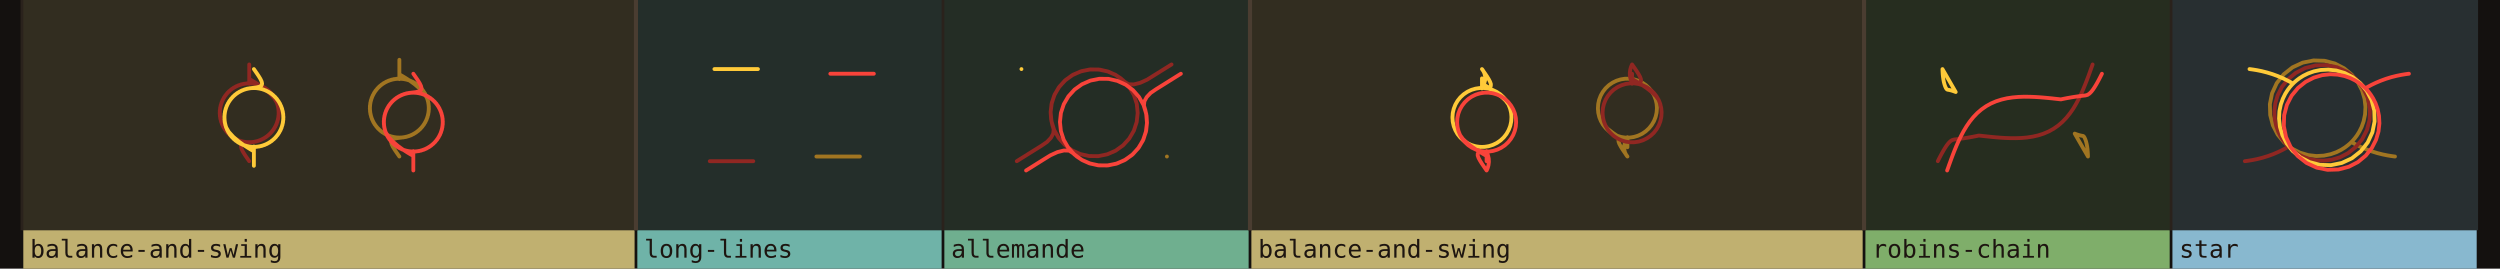
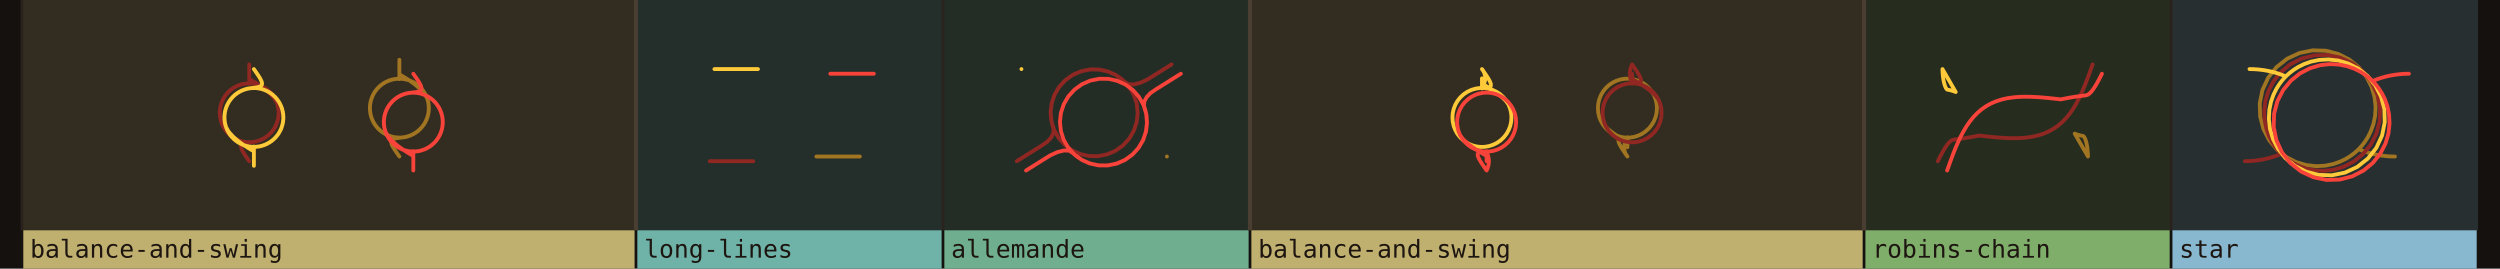
<svg xmlns="http://www.w3.org/2000/svg" viewBox="0 0 912 98" width="912" height="98" role="img">
  <rect width="912" height="98" fill="#14110f" />
  <svg x="8" y="0" width="224" height="84" viewBox="0 0 224 84">
    <rect width="224" height="84" fill="#c0b070" fill-opacity="0.18" />
    <path d="M137.69 21.81L137.69 22.12L137.69 22.92L137.69 24.01L137.69 25.22L137.69 26.33L137.69 27.19L137.69 27.91L137.69 28.48L137.69 28.81L137.69 28.87L137.69 28.87L137.69 28.87L137.69 28.87L137.69 28.84L137.69 28.52L137.69 27.95L137.69 27.25L137.69 26.48L137.69 25.8L137.69 25.33L137.69 25.2L137.69 25.2L137.69 25.2L137.69 25.2L137.69 25.2L137.69 25.2L137.69 25.2L137.69 25.2L137.69 25.5L137.69 26.15L137.69 26.81L137.69 27.1L137.95 27.26L138.7 27.69L139.88 28.4L141.42 29.4L143.24 30.72L145.14 32.34L146.82 34.16L147.86 35.93L148.3 37.66L148.45 39.64L148.23 41.65L147.63 43.58L146.69 45.36L145.43 46.94L143.89 48.25L142.14 49.26L140.23 49.92L138.23 50.21L136.21 50.12L134.25 49.66L132.4 48.84L130.74 47.68L129.33 46.24L128.2 44.56L127.42 42.7L126.99 40.73L126.94 38.71L127.27 36.71L127.97 34.82L129 33.08L130.35 31.57L131.95 30.34L133.75 29.43L135.69 28.87L137.71 28.69L139.72 28.88L141.66 29.44L143.46 30.36L145.05 31.6L146.39 33.12L147.42 34.85L148.11 36.75L148.43 38.75L148.37 40.77L147.94 42.74L147.15 44.6L146.02 46.27L144.6 47.71L142.93 48.86L141.09 49.67L139.12 50.13L137.1 50.21L135.1 49.91L133.19 49.24L131.44 48.23L129.91 46.91L128.66 45.33L127.72 43.54L127.13 41.6L126.92 39.6L127.08 37.58L127.62 35.63L128.51 33.82L129.72 32.21L131.22 30.85L132.94 29.79L134.83 29.07L136.82 28.72L138.84 28.75L140.82 29.15L142.69 29.92L144.38 31.02L145.84 32.42L147.01 34.06L147.85 35.9L148.34 37.86L148.45 39.88L148.18 41.88L147.54 43.8L146.55 45.56L145.26 47.11L143.69 48.39L141.92 49.36L140.05 49.96L138.3 50.21L136.76 50.4L135.6 50.69L134.91 51.13L134.69 51.76L134.86 52.58L135.32 53.55L135.95 54.57L136.6 55.54L137.17 56.36L137.55 56.9L137.69 57.1" fill="none" stroke="#a17521" stroke-width="1.4" stroke-linecap="round" stroke-linejoin="round" />
    <path d="M82.92 23.51L82.92 23.82L82.92 24.61L82.92 25.71L82.92 26.91L82.92 28.03L82.92 28.89L82.92 29.61L82.92 30.17L82.92 30.51L82.92 30.56L82.92 30.56L82.92 30.56L82.92 30.56L82.92 30.53L82.92 30.22L82.92 29.65L82.92 28.95L82.92 28.18L82.92 27.49L82.92 27.03L82.92 26.9L82.92 26.9L82.92 26.9L82.92 26.9L82.92 26.9L82.92 26.9L82.92 26.9L82.92 26.9L82.92 27.2L82.92 27.85L82.92 28.5L82.92 28.8L83.19 28.95L83.94 29.39L85.11 30.1L86.66 31.1L88.48 32.41L90.38 34.03L92.06 35.86L93.1 37.62L93.54 39.36L93.69 41.33L93.46 43.34L92.87 45.27L91.92 47.06L90.66 48.64L89.13 49.95L87.37 50.96L85.47 51.62L83.47 51.91L81.45 51.82L79.48 51.36L77.63 50.53L75.98 49.38L74.56 47.94L73.44 46.26L72.65 44.4L72.23 42.42L72.18 40.4L72.51 38.41L73.2 36.51L74.24 34.78L75.58 33.27L77.18 32.04L78.99 31.13L80.93 30.57L82.94 30.38L84.95 30.58L86.89 31.14L88.69 32.06L90.29 33.3L91.63 34.81L92.66 36.55L93.34 38.45L93.67 40.44L93.61 42.46L93.18 44.44L92.38 46.3L91.25 47.97L89.83 49.41L88.17 50.55L86.32 51.37L84.35 51.82L82.33 51.9L80.33 51.61L78.43 50.94L76.68 49.93L75.15 48.61L73.89 47.02L72.96 45.23L72.37 43.3L72.15 41.29L72.32 39.28L72.85 37.33L73.74 35.52L74.96 33.9L76.45 32.54L78.17 31.49L80.06 30.77L82.05 30.42L84.07 30.44L86.05 30.85L87.92 31.61L89.61 32.72L91.07 34.12L92.24 35.76L93.09 37.6L93.57 39.56L93.68 41.58L93.41 43.58L92.77 45.5L91.79 47.26L90.49 48.81L88.93 50.09L87.15 51.05L85.29 51.66L83.54 51.91L81.99 52.1L80.83 52.38L80.14 52.82L79.92 53.46L80.1 54.28L80.56 55.24L81.18 56.26L81.83 57.24L82.4 58.05L82.78 58.6L82.92 58.8" fill="none" stroke="#902722" stroke-width="1.4" stroke-linecap="round" stroke-linejoin="round" />
    <path d="M84.62 60.49L84.62 60.18L84.62 59.39L84.62 58.29L84.62 57.09L84.62 55.97L84.62 55.11L84.62 54.39L84.62 53.83L84.62 53.49L84.62 53.44L84.62 53.44L84.62 53.44L84.62 53.44L84.62 53.47L84.62 53.78L84.62 54.35L84.62 55.05L84.62 55.82L84.62 56.51L84.62 56.97L84.62 57.1L84.62 57.1L84.62 57.1L84.62 57.1L84.62 57.1L84.62 57.1L84.62 57.1L84.62 57.1L84.62 56.8L84.62 56.15L84.62 55.5L84.62 55.2L84.35 55.05L83.6 54.61L82.43 53.9L80.88 52.9L79.06 51.59L77.16 49.97L75.48 48.14L74.44 46.38L74 44.64L73.85 42.67L74.07 40.66L74.67 38.73L75.61 36.94L76.88 35.36L78.41 34.05L80.16 33.04L82.07 32.38L84.07 32.09L86.09 32.18L88.06 32.64L89.9 33.47L91.56 34.62L92.98 36.06L94.1 37.74L94.89 39.6L95.31 41.58L95.36 43.6L95.03 45.59L94.34 47.49L93.3 49.22L91.95 50.73L90.35 51.96L88.55 52.87L86.61 53.43L84.6 53.62L82.59 53.42L80.65 52.86L78.85 51.94L77.25 50.7L75.91 49.19L74.88 47.45L74.19 45.55L73.87 43.56L73.93 41.54L74.36 39.56L75.16 37.7L76.28 36.03L77.7 34.59L79.37 33.45L81.22 32.63L83.19 32.18L85.2 32.1L87.2 32.39L89.11 33.06L90.86 34.07L92.39 35.39L93.64 36.98L94.58 38.77L95.17 40.7L95.39 42.71L95.22 44.72L94.69 46.67L93.79 48.48L92.58 50.1L91.09 51.46L89.36 52.51L87.48 53.23L85.49 53.58L83.47 53.56L81.49 53.15L79.62 52.39L77.92 51.28L76.47 49.88L75.29 48.24L74.45 46.4L73.97 44.44L73.86 42.42L74.13 40.42L74.76 38.5L75.75 36.74L77.05 35.19L78.61 33.91L80.39 32.95L82.25 32.34L84 32.09L85.54 31.9L86.7 31.62L87.39 31.18L87.62 30.54L87.44 29.72L86.98 28.76L86.36 27.74L85.7 26.76L85.14 25.95L84.76 25.4L84.62 25.2" fill="none" stroke="#ffca39" stroke-width="1.4" stroke-linecap="round" stroke-linejoin="round" />
    <path d="M142.78 62.19L142.78 61.88L142.78 61.08L142.78 59.99L142.78 58.78L142.78 57.67L142.78 56.81L142.78 56.09L142.78 55.52L142.78 55.19L142.78 55.13L142.78 55.13L142.78 55.13L142.78 55.13L142.78 55.16L142.78 55.48L142.78 56.05L142.78 56.75L142.78 57.52L142.78 58.2L142.78 58.67L142.78 58.8L142.78 58.8L142.78 58.8L142.78 58.8L142.78 58.8L142.78 58.8L142.78 58.8L142.78 58.8L142.78 58.5L142.78 57.85L142.78 57.19L142.78 56.9L142.51 56.74L141.76 56.31L140.58 55.6L139.04 54.6L137.22 53.28L135.32 51.66L133.64 49.84L132.6 48.07L132.16 46.34L132.01 44.36L132.23 42.35L132.83 40.42L133.77 38.64L135.03 37.06L136.57 35.75L138.32 34.74L140.23 34.08L142.23 33.79L144.25 33.88L146.22 34.34L148.06 35.16L149.72 36.32L151.14 37.76L152.26 39.44L153.04 41.3L153.47 43.27L153.52 45.29L153.19 47.29L152.5 49.18L151.46 50.92L150.11 52.43L148.51 53.66L146.71 54.57L144.77 55.13L142.76 55.31L140.74 55.12L138.8 54.56L137.01 53.64L135.41 52.4L134.07 50.88L133.04 49.15L132.35 47.25L132.03 45.25L132.09 43.23L132.52 41.26L133.32 39.4L134.44 37.73L135.86 36.29L137.53 35.14L139.38 34.33L141.35 33.87L143.36 33.79L145.36 34.09L147.27 34.76L149.02 35.77L150.55 37.09L151.8 38.67L152.74 40.46L153.33 42.4L153.54 44.4L153.38 46.42L152.84 48.37L151.95 50.18L150.74 51.79L149.25 53.15L147.52 54.21L145.63 54.93L143.65 55.28L141.62 55.25L139.65 54.85L137.78 54.08L136.08 52.98L134.62 51.58L133.45 49.94L132.61 48.1L132.13 46.14L132.02 44.12L132.29 42.12L132.92 40.2L133.91 38.44L135.21 36.89L136.77 35.61L138.54 34.64L140.41 34.04L142.16 33.79L143.7 33.6L144.86 33.31L145.55 32.87L145.78 32.24L145.6 31.42L145.14 30.45L144.52 29.43L143.86 28.46L143.3 27.64L142.92 27.1L142.78 26.9" fill="none" stroke="#f8433a" stroke-width="1.4" stroke-linecap="round" stroke-linejoin="round" />
  </svg>
  <path d="M8 0L8 84" stroke="#2a221c" stroke-width="1" fill="none" />
  <svg x="8" y="84" width="224" height="14" viewBox="0 0 224 14">
    <rect x="0.5" width="223" height="14" fill="#c0b070" />
    <text x="3" y="10" fill="#1d1510" font-size="9" font-family="ui-monospace, Menlo, monospace">balance-and-swing</text>
  </svg>
  <svg x="232" y="0" width="112" height="84" viewBox="0 0 112 84">
    <rect width="112" height="84" fill="#6fb3a8" fill-opacity="0.18" />
    <path d="M81.69 57.1L81.65 57.1L81.53 57.1L81.34 57.1L81.08 57.1L80.75 57.1L80.35 57.1L79.88 57.1L79.36 57.1L78.78 57.1L78.16 57.1L77.49 57.1L76.78 57.1L76.05 57.1L75.29 57.1L74.52 57.1L73.75 57.1L72.97 57.1L72.2 57.1L71.44 57.1L70.71 57.1L70 57.1L69.33 57.1L68.71 57.1L68.13 57.1L67.61 57.1L67.14 57.1L66.74 57.1L66.41 57.1L66.15 57.1L65.96 57.1L65.84 57.1L65.81 57.1L65.84 57.1L65.96 57.1L66.15 57.1L66.41 57.1L66.74 57.1L67.14 57.1L67.61 57.1L68.13 57.1L68.71 57.1L69.33 57.1L70 57.1L70.71 57.1L71.44 57.1L72.2 57.1L72.97 57.1L73.75 57.1L74.52 57.1L75.29 57.1L76.05 57.1L76.78 57.1L77.49 57.1L78.16 57.1L78.78 57.1L79.36 57.1L79.88 57.1L80.35 57.1L80.75 57.1L81.08 57.1L81.34 57.1L81.53 57.1L81.65 57.1L81.69 57.1" fill="none" stroke="#a17521" stroke-width="1.4" stroke-linecap="round" stroke-linejoin="round" />
    <path d="M26.92 58.8L26.96 58.8L27.07 58.8L27.26 58.8L27.52 58.8L27.86 58.8L28.26 58.8L28.72 58.8L29.25 58.8L29.82 58.8L30.45 58.8L31.12 58.8L31.82 58.8L32.56 58.8L33.31 58.8L34.08 58.8L34.86 58.8L35.64 58.8L36.41 58.8L37.17 58.8L37.9 58.8L38.6 58.8L39.27 58.8L39.9 58.8L40.47 58.8L41 58.8L41.46 58.8L41.86 58.8L42.2 58.8L42.46 58.8L42.65 58.8L42.76 58.8L42.8 58.8L42.76 58.8L42.65 58.8L42.46 58.8L42.2 58.8L41.86 58.8L41.46 58.8L41 58.8L40.47 58.8L39.9 58.8L39.27 58.8L38.6 58.8L37.9 58.8L37.17 58.8L36.41 58.8L35.64 58.8L34.86 58.8L34.08 58.8L33.31 58.8L32.56 58.8L31.82 58.8L31.12 58.8L30.45 58.8L29.82 58.8L29.25 58.8L28.72 58.8L28.26 58.8L27.86 58.8L27.52 58.8L27.26 58.8L27.07 58.8L26.96 58.8L26.92 58.8" fill="none" stroke="#902722" stroke-width="1.4" stroke-linecap="round" stroke-linejoin="round" />
    <path d="M28.62 25.2L28.66 25.2L28.77 25.2L28.96 25.2L29.22 25.2L29.55 25.2L29.96 25.2L30.42 25.2L30.94 25.2L31.52 25.2L32.15 25.2L32.81 25.2L33.52 25.2L34.25 25.2L35.01 25.2L35.78 25.2L36.56 25.2L37.34 25.2L38.11 25.2L38.86 25.2L39.6 25.2L40.3 25.2L40.97 25.2L41.59 25.2L42.17 25.2L42.7 25.2L43.16 25.2L43.56 25.2L43.89 25.2L44.16 25.2L44.34 25.2L44.46 25.2L44.5 25.2L44.46 25.2L44.34 25.2L44.16 25.2L43.89 25.2L43.56 25.2L43.16 25.2L42.7 25.2L42.17 25.2L41.59 25.2L40.97 25.2L40.3 25.2L39.6 25.2L38.86 25.2L38.11 25.2L37.34 25.2L36.56 25.2L35.78 25.2L35.01 25.2L34.25 25.2L33.52 25.2L32.81 25.2L32.15 25.2L31.52 25.2L30.94 25.2L30.42 25.2L29.96 25.2L29.55 25.2L29.22 25.2L28.96 25.2L28.77 25.2L28.66 25.2L28.62 25.2" fill="none" stroke="#ffca39" stroke-width="1.4" stroke-linecap="round" stroke-linejoin="round" />
    <path d="M86.78 26.9L86.74 26.9L86.62 26.9L86.43 26.9L86.17 26.9L85.84 26.9L85.44 26.9L84.97 26.9L84.45 26.9L83.87 26.9L83.25 26.9L82.58 26.9L81.88 26.9L81.14 26.9L80.39 26.9L79.61 26.9L78.84 26.9L78.06 26.9L77.29 26.9L76.53 26.9L75.8 26.9L75.09 26.9L74.43 26.9L73.8 26.9L73.22 26.9L72.7 26.9L72.23 26.9L71.83 26.9L71.5 26.9L71.24 26.9L71.05 26.9L70.93 26.9L70.9 26.9L70.93 26.9L71.05 26.9L71.24 26.9L71.5 26.9L71.83 26.9L72.23 26.9L72.7 26.9L73.22 26.9L73.8 26.9L74.43 26.9L75.09 26.9L75.8 26.9L76.53 26.9L77.29 26.9L78.06 26.9L78.84 26.9L79.61 26.9L80.39 26.9L81.14 26.9L81.88 26.9L82.58 26.9L83.25 26.9L83.87 26.9L84.45 26.9L84.97 26.9L85.44 26.9L85.84 26.9L86.17 26.9L86.43 26.9L86.62 26.9L86.74 26.9L86.78 26.9" fill="none" stroke="#f8433a" stroke-width="1.4" stroke-linecap="round" stroke-linejoin="round" />
  </svg>
  <path d="M232 0L232 84" stroke="#2a221c" stroke-width="1" fill="none" />
  <svg x="232" y="84" width="112" height="14" viewBox="0 0 112 14">
    <rect x="0.5" width="111" height="14" fill="#6fb3a8" />
    <text x="3" y="10" fill="#1d1510" font-size="9" font-family="ui-monospace, Menlo, monospace">long-lines</text>
  </svg>
  <svg x="344" y="0" width="112" height="84" viewBox="0 0 112 84">
    <rect width="112" height="84" fill="#6faf8f" fill-opacity="0.18" />
    <path d="M81.69 57.1L81.69 57.1L81.69 57.1L81.69 57.1L81.69 57.1L81.69 57.1L81.69 57.1L81.69 57.1L81.69 57.1L81.69 57.1L81.69 57.1L81.69 57.1L81.69 57.1L81.69 57.1L81.69 57.1L81.69 57.1L81.69 57.1L81.69 57.1L81.69 57.1L81.69 57.1L81.69 57.1L81.69 57.1L81.69 57.1L81.69 57.1L81.69 57.1L81.69 57.1L81.69 57.1L81.69 57.1L81.69 57.1L81.69 57.1L81.69 57.1L81.69 57.1L81.69 57.1L81.69 57.1L81.69 57.1L81.69 57.1L81.69 57.1L81.69 57.1L81.69 57.1L81.69 57.1L81.69 57.1L81.69 57.1L81.69 57.1L81.69 57.1L81.69 57.1L81.69 57.1L81.69 57.1L81.69 57.1L81.69 57.1L81.69 57.1L81.69 57.1L81.69 57.1L81.69 57.1L81.69 57.1L81.69 57.1L81.69 57.1L81.69 57.1L81.69 57.1L81.69 57.1L81.69 57.1L81.69 57.1L81.69 57.1L81.69 57.1L81.69 57.1L81.69 57.1" fill="none" stroke="#a17521" stroke-width="1.4" stroke-linecap="round" stroke-linejoin="round" />
    <path d="M26.92 58.8L27.3 58.56L28.35 57.9L29.9 56.94L31.79 55.75L33.88 54.45L35.99 53.13L37.93 51.8L39.37 50.29L40.22 48.73L40.38 47.19L39.89 45.55L39.44 43.47L39.27 40.93L39.59 37.98L40.58 34.83L42.22 31.93L44.43 29.43L47.12 27.45L50.15 26.08L53.41 25.37L56.75 25.35L60.01 26.03L63.06 27.38L65.76 29.34L67.99 31.81L69.66 34.7L70.69 37.87L71.03 41.19L70.67 44.5L69.63 47.67L67.95 50.55L65.7 53.02L62.99 54.96L59.94 56.29L56.67 56.96L53.34 56.93L50.08 56.2L47.05 54.81L44.38 52.82L42.18 50.31L40.55 47.4L39.57 44.21L39.27 40.89L39.68 37.58L40.76 34.43L42.49 31.57L44.77 29.14L47.5 27.23L50.58 25.94L53.85 25.32L57.19 25.4L60.31 26.13L62.86 27.27L64.85 28.57L66.32 29.87L67.68 30.74L69.59 30.8L71.95 30.21L74.49 29.05L77 27.49L79.4 25.99L81.44 24.72L82.85 23.84L83.38 23.51" fill="none" stroke="#902722" stroke-width="1.4" stroke-linecap="round" stroke-linejoin="round" />
    <path d="M28.62 25.2L28.62 25.2L28.62 25.2L28.62 25.2L28.62 25.2L28.62 25.2L28.62 25.2L28.62 25.2L28.62 25.2L28.62 25.2L28.62 25.2L28.62 25.2L28.62 25.2L28.62 25.2L28.62 25.2L28.62 25.2L28.62 25.2L28.62 25.2L28.62 25.2L28.62 25.2L28.62 25.2L28.62 25.2L28.62 25.2L28.62 25.2L28.62 25.2L28.62 25.2L28.62 25.2L28.62 25.2L28.62 25.2L28.62 25.2L28.62 25.2L28.62 25.2L28.62 25.2L28.62 25.2L28.62 25.2L28.62 25.2L28.62 25.2L28.62 25.2L28.62 25.2L28.62 25.2L28.62 25.2L28.62 25.2L28.62 25.2L28.62 25.2L28.62 25.2L28.62 25.2L28.62 25.2L28.62 25.2L28.62 25.2L28.62 25.2L28.62 25.2L28.62 25.2L28.62 25.2L28.62 25.2L28.62 25.2L28.62 25.2L28.62 25.2L28.62 25.2L28.62 25.2L28.62 25.2L28.62 25.2L28.62 25.2L28.62 25.2L28.62 25.2L28.62 25.2" fill="none" stroke="#ffca39" stroke-width="1.4" stroke-linecap="round" stroke-linejoin="round" />
    <path d="M86.78 26.9L86.39 27.14L85.35 27.79L83.8 28.76L81.9 29.95L79.82 31.25L77.7 32.57L75.76 33.9L74.32 35.41L73.47 36.97L73.31 38.51L73.81 40.15L74.26 42.23L74.42 44.77L74.11 47.71L73.12 50.86L71.47 53.77L69.26 56.26L66.58 58.24L63.54 59.62L60.29 60.33L56.95 60.35L53.69 59.66L50.64 58.32L47.94 56.36L45.7 53.88L44.04 51L43.01 47.82L42.67 44.51L43.02 41.19L44.07 38.02L45.75 35.14L47.99 32.68L50.7 30.74L53.76 29.4L57.03 28.74L60.36 28.77L63.62 29.5L66.65 30.89L69.32 32.88L71.52 35.39L73.15 38.3L74.13 41.48L74.42 44.81L74.02 48.12L72.93 51.27L71.21 54.12L68.93 56.56L66.19 58.46L63.12 59.75L59.84 60.37L56.51 60.29L53.39 59.57L50.84 58.43L48.85 57.12L47.37 55.83L46.02 54.95L44.11 54.9L41.75 55.49L39.2 56.65L36.69 58.2L34.29 59.7L32.26 60.98L30.84 61.86L30.31 62.19" fill="none" stroke="#f8433a" stroke-width="1.4" stroke-linecap="round" stroke-linejoin="round" />
  </svg>
  <path d="M344 0L344 84" stroke="#2a221c" stroke-width="1" fill="none" />
  <svg x="344" y="84" width="112" height="14" viewBox="0 0 112 14">
    <rect x="0.5" width="111" height="14" fill="#6faf8f" />
    <text x="3" y="10" fill="#1d1510" font-size="9" font-family="ui-monospace, Menlo, monospace">allemande</text>
  </svg>
  <svg x="456" y="0" width="224" height="84" viewBox="0 0 224 84">
    <rect width="224" height="84" fill="#c0b070" fill-opacity="0.18" />
    <path d="M137.69 57.1L137.54 56.93L137.18 56.42L136.77 55.52L136.51 54.32L136.54 53.02L136.84 51.93L137.19 51.07L137.48 50.45L137.65 50.1L137.69 50.04L137.69 50.04L137.69 50.04L137.69 50.04L137.69 50.07L137.69 50.39L137.69 50.96L137.69 51.66L137.69 52.43L137.69 53.11L137.69 53.58L137.69 53.71L137.69 53.71L137.69 53.71L137.69 53.71L137.69 53.71L137.69 53.71L137.69 53.71L137.69 53.71L137.69 53.41L137.69 52.76L137.69 52.1L137.69 51.81L137.42 51.65L136.68 51.22L135.54 50.54L134.07 49.62L132.37 48.46L130.61 47.09L129.04 45.6L128.03 44.23L127.48 42.9L127.09 41.37L126.92 39.76L127 38.14L127.31 36.56L127.87 35.04L128.64 33.61L129.61 32.33L130.77 31.2L132.09 30.26L133.53 29.52L135.06 29.01L136.66 28.73L138.27 28.7L139.88 28.91L141.43 29.36L142.9 30.03L144.25 30.92L145.46 32L146.49 33.25L147.32 34.63L147.93 36.13L148.31 37.7L148.45 39.31L148.35 40.93L148.01 42.51L147.44 44.02L146.64 45.43L145.65 46.7L144.47 47.81L143.15 48.74L141.69 49.45L140.15 49.94L138.55 50.19L136.94 50.2L135.34 49.96L133.79 49.49L132.33 48.8L130.99 47.89L129.8 46.79L128.79 45.53L127.98 44.13L127.39 42.62L127.03 41.05L126.92 39.43L127.04 37.82L127.41 36.25L128 34.74L128.82 33.35L129.83 32.09L131.02 30.99L132.37 30.09L133.83 29.4L135.38 28.94L136.98 28.71L138.6 28.72L140.19 28.98L141.73 29.47L143.18 30.19L144.51 31.12L145.68 32.24L146.67 33.51L147.46 34.93L148.02 36.44L148.36 38.02L148.45 39.64L148.3 41.25L147.92 42.82L147.3 44.31L146.46 45.7L145.43 46.94L144.22 48.01L142.86 48.9L141.39 49.57L139.84 50.01L138.28 50.21L136.87 50.2L135.68 50.25L134.86 50.49L134.45 50.96L134.43 51.64L134.74 52.51L135.28 53.52L135.93 54.56L136.6 55.54L137.17 56.36L137.55 56.9L137.69 57.1" fill="none" stroke="#a17521" stroke-width="1.4" stroke-linecap="round" stroke-linejoin="round" />
    <path d="M139.38 23.51L139.26 23.75L138.98 24.42L138.7 25.43L138.55 26.64L138.6 27.84L138.83 28.8L139.06 29.58L139.25 30.17L139.36 30.51L139.38 30.56L139.38 30.56L139.38 30.56L139.38 30.56L139.38 30.53L139.38 30.22L139.38 29.65L139.38 28.95L139.38 28.18L139.38 27.49L139.38 27.03L139.38 26.9L139.38 26.9L139.38 26.9L139.38 26.9L139.38 26.9L139.38 26.9L139.38 26.9L139.38 26.9L139.38 27.2L139.38 27.85L139.38 28.5L139.38 28.8L139.65 28.95L140.39 29.38L141.53 30.06L143 30.99L144.7 32.15L146.46 33.52L148.02 35L149.04 36.38L149.58 37.7L149.98 39.24L150.15 40.85L150.07 42.46L149.75 44.05L149.2 45.57L148.43 46.99L147.45 48.28L146.3 49.41L144.98 50.35L143.54 51.09L142.01 51.6L140.41 51.87L138.8 51.9L137.19 51.7L135.64 51.25L134.17 50.57L132.82 49.69L131.61 48.61L130.58 47.36L129.75 45.97L129.14 44.47L128.76 42.9L128.61 41.29L128.71 39.68L129.06 38.1L129.63 36.59L130.42 35.18L131.42 33.9L132.59 32.79L133.92 31.87L135.37 31.16L136.92 30.67L138.51 30.42L140.13 30.41L141.73 30.64L143.28 31.11L144.74 31.81L146.08 32.72L147.26 33.81L148.27 35.08L149.08 36.48L149.67 37.98L150.03 39.56L150.15 41.17L150.03 42.78L149.66 44.36L149.07 45.86L148.25 47.26L147.24 48.52L146.04 49.61L144.7 50.51L143.24 51.21L141.69 51.67L140.09 51.9L138.47 51.88L136.88 51.62L135.34 51.13L133.89 50.41L132.56 49.49L131.39 48.37L130.4 47.09L129.61 45.68L129.04 44.17L128.71 42.58L128.62 40.97L128.76 39.36L129.15 37.79L129.77 36.29L130.61 34.91L131.64 33.67L132.85 32.59L134.2 31.71L135.68 31.04L137.23 30.6L138.79 30.4L140.2 30.41L141.39 30.36L142.21 30.11L142.62 29.65L142.64 28.97L142.33 28.09L141.79 27.09L141.14 26.05L140.47 25.06L139.9 24.25L139.52 23.71L139.38 23.51" fill="none" stroke="#902722" stroke-width="1.4" stroke-linecap="round" stroke-linejoin="round" />
    <path d="M84.62 25.2L84.77 25.37L85.12 25.89L85.53 26.78L85.79 27.98L85.76 29.28L85.46 30.37L85.11 31.24L84.82 31.86L84.65 32.2L84.62 32.26L84.62 32.26L84.62 32.26L84.62 32.26L84.62 32.23L84.62 31.91L84.62 31.35L84.62 30.64L84.62 29.87L84.62 29.19L84.62 28.73L84.62 28.6L84.62 28.6L84.62 28.6L84.62 28.6L84.62 28.6L84.62 28.6L84.62 28.6L84.62 28.6L84.62 28.89L84.62 29.55L84.62 30.2L84.62 30.5L84.89 30.65L85.63 31.08L86.76 31.76L88.23 32.68L89.93 33.85L91.69 35.22L93.26 36.7L94.27 38.08L94.82 39.4L95.22 40.94L95.38 42.55L95.31 44.16L94.99 45.75L94.44 47.27L93.67 48.69L92.69 49.98L91.53 51.11L90.22 52.05L88.78 52.78L87.24 53.29L85.65 53.57L84.03 53.6L82.43 53.39L80.87 52.95L79.4 52.27L78.05 51.38L76.85 50.3L75.82 49.06L74.99 47.67L74.37 46.17L73.99 44.6L73.85 42.99L73.95 41.38L74.29 39.79L74.86 38.28L75.66 36.87L76.65 35.6L77.83 34.49L79.16 33.57L80.61 32.85L82.15 32.37L83.75 32.11L85.37 32.11L86.97 32.34L88.51 32.81L89.97 33.51L91.31 34.41L92.5 35.51L93.51 36.77L94.32 38.17L94.91 39.68L95.27 41.26L95.39 42.87L95.26 44.48L94.9 46.06L94.3 47.56L93.49 48.96L92.47 50.22L91.28 51.31L89.94 52.21L88.47 52.9L86.93 53.37L85.32 53.59L83.71 53.58L82.11 53.32L80.57 52.83L79.12 52.11L77.8 51.18L76.63 50.07L75.63 48.79L74.85 47.38L74.28 45.86L73.94 44.28L73.85 42.67L74 41.06L74.39 39.49L75.01 37.99L75.84 36.61L76.88 35.36L78.08 34.29L79.44 33.41L80.91 32.74L82.47 32.3L84.02 32.1L85.44 32.1L86.62 32.05L87.44 31.81L87.85 31.35L87.87 30.66L87.56 29.79L87.03 28.79L86.37 27.74L85.71 26.76L85.14 25.95L84.76 25.4L84.62 25.2" fill="none" stroke="#ffca39" stroke-width="1.4" stroke-linecap="round" stroke-linejoin="round" />
    <path d="M86.31 62.19L86.44 61.95L86.72 61.28L87 60.27L87.15 59.06L87.09 57.86L86.87 56.9L86.63 56.12L86.45 55.53L86.33 55.19L86.31 55.13L86.31 55.13L86.31 55.13L86.31 55.13L86.31 55.16L86.31 55.48L86.31 56.05L86.31 56.75L86.31 57.52L86.31 58.2L86.31 58.67L86.31 58.8L86.31 58.8L86.31 58.8L86.31 58.8L86.31 58.8L86.31 58.8L86.31 58.8L86.31 58.8L86.31 58.5L86.31 57.85L86.31 57.19L86.31 56.9L86.05 56.74L85.31 56.31L84.17 55.64L82.7 54.71L81 53.55L79.24 52.18L77.67 50.69L76.66 49.32L76.11 47.99L75.72 46.46L75.55 44.85L75.63 43.23L75.94 41.65L76.49 40.13L77.27 38.71L78.24 37.42L79.4 36.29L80.72 35.35L82.16 34.61L83.69 34.1L85.28 33.83L86.9 33.79L88.51 34L90.06 34.45L91.53 35.12L92.88 36.01L94.09 37.09L95.11 38.34L95.94 39.73L96.56 41.22L96.94 42.79L97.08 44.4L96.98 46.02L96.64 47.6L96.07 49.11L95.27 50.52L94.28 51.79L93.1 52.91L91.77 53.83L90.32 54.54L88.78 55.03L87.18 55.28L85.57 55.29L83.97 55.06L82.42 54.58L80.96 53.89L79.62 52.98L78.43 51.88L77.42 50.62L76.61 49.22L76.02 47.71L75.66 46.14L75.55 44.52L75.67 42.91L76.03 41.34L76.63 39.83L77.45 38.44L78.46 37.18L79.65 36.08L81 35.18L82.46 34.49L84.01 34.03L85.61 33.8L87.22 33.82L88.82 34.07L90.36 34.57L91.81 35.28L93.14 36.21L94.31 37.33L95.3 38.61L96.09 40.02L96.65 41.53L96.99 43.11L97.08 44.73L96.93 46.34L96.54 47.91L95.93 49.4L95.09 50.79L94.06 52.03L92.85 53.11L91.49 53.99L90.02 54.66L88.46 55.1L86.91 55.3L85.5 55.29L84.31 55.34L83.49 55.59L83.08 56.05L83.06 56.73L83.37 57.61L83.91 58.61L84.56 59.65L85.23 60.63L85.79 61.45L86.18 61.99L86.31 62.19" fill="none" stroke="#f8433a" stroke-width="1.4" stroke-linecap="round" stroke-linejoin="round" />
  </svg>
  <path d="M456 0L456 84" stroke="#2a221c" stroke-width="1" fill="none" />
  <svg x="456" y="84" width="224" height="14" viewBox="0 0 224 14">
    <rect x="0.5" width="223" height="14" fill="#c0b070" />
    <text x="3" y="10" fill="#1d1510" font-size="9" font-family="ui-monospace, Menlo, monospace">balance-and-swing</text>
  </svg>
  <svg x="680" y="0" width="112" height="84" viewBox="0 0 112 84">
    <rect width="112" height="84" fill="#7fae6a" fill-opacity="0.18" />
    <path d="M81.69 57.1L81.69 57.1L81.69 57.1L81.69 57.1L81.69 57.1L81.69 57.1L81.69 57.1L81.69 57.1L81.69 57.1L81.69 57.1L81.69 57.1L81.69 57.1L81.69 57.1L81.69 57.1L81.69 57.1L81.69 57.1L81.69 57.1L81.69 57.1L81.69 57.1L81.64 57.02L81.52 56.81L81.33 56.48L81.08 56.04L80.78 55.52L80.44 54.93L80.06 54.29L79.67 53.61L79.27 52.92L78.87 52.22L78.48 51.55L78.11 50.91L77.77 50.31L77.47 49.79L77.22 49.36L77.03 49.02L76.91 48.81L76.86 48.74L76.88 48.75L76.94 48.77L77.03 48.81L77.15 48.85L77.3 48.91L77.48 48.98L77.67 49.05L77.89 49.12L78.11 49.19L78.35 49.26L78.6 49.33L78.85 49.39L79.11 49.45L79.36 49.5L79.62 49.55L79.87 49.58L80.14 49.75L80.43 50.18L80.71 50.8L80.98 51.58L81.2 52.45L81.38 53.38L81.51 54.31L81.59 55.18L81.64 55.94L81.67 56.55L81.68 56.95L81.69 57.1" fill="none" stroke="#a17521" stroke-width="1.4" stroke-linecap="round" stroke-linejoin="round" />
    <path d="M83.38 23.51L83.34 23.64L83.2 24.03L82.97 24.66L82.66 25.52L82.28 26.59L81.82 27.84L81.28 29.26L80.67 30.82L79.98 32.5L79.21 34.25L78.35 36.04L77.38 37.85L76.32 39.63L75.13 41.34L73.83 42.95L72.4 44.44L70.85 45.78L69.18 46.95L67.4 47.94L65.51 48.75L63.55 49.38L61.53 49.84L59.47 50.16L57.4 50.34L55.36 50.41L53.37 50.4L51.45 50.33L49.65 50.22L47.98 50.08L46.47 49.94L45.14 49.8L44.01 49.68L43.1 49.58L42.44 49.51L42.02 49.46L41.88 49.44L41.83 49.46L41.67 49.49L41.42 49.54L41.08 49.62L40.66 49.7L40.16 49.8L39.6 49.91L38.98 50.02L38.32 50.14L37.6 50.26L36.86 50.38L36.08 50.49L35.29 50.6L34.49 50.7L33.69 50.8L32.89 50.89L32.13 51.11L31.43 51.58L30.77 52.26L30.13 53.08L29.53 54L28.95 54.96L28.41 55.92L27.92 56.82L27.51 57.61L27.19 58.23L26.99 58.65L26.92 58.8" fill="none" stroke="#902722" stroke-width="1.4" stroke-linecap="round" stroke-linejoin="round" />
    <path d="M28.62 25.2L28.62 25.2L28.62 25.2L28.62 25.2L28.62 25.2L28.62 25.2L28.62 25.2L28.62 25.2L28.62 25.2L28.62 25.2L28.62 25.2L28.62 25.2L28.62 25.2L28.62 25.2L28.62 25.2L28.62 25.2L28.62 25.2L28.62 25.2L28.62 25.2L28.66 25.28L28.78 25.49L28.97 25.82L29.23 26.26L29.53 26.78L29.87 27.37L30.24 28.01L30.63 28.69L31.03 29.38L31.43 30.08L31.82 30.76L32.19 31.4L32.53 31.99L32.83 32.51L33.08 32.95L33.28 33.28L33.4 33.49L33.44 33.57L33.42 33.56L33.36 33.53L33.27 33.5L33.15 33.45L33 33.39L32.82 33.33L32.63 33.26L32.42 33.19L32.19 33.11L31.95 33.04L31.7 32.97L31.45 32.91L31.2 32.85L30.94 32.8L30.69 32.76L30.44 32.72L30.17 32.55L29.88 32.13L29.59 31.5L29.33 30.73L29.1 29.85L28.93 28.92L28.8 28L28.71 27.13L28.66 26.36L28.63 25.75L28.62 25.35L28.62 25.2" fill="none" stroke="#ffca39" stroke-width="1.4" stroke-linecap="round" stroke-linejoin="round" />
    <path d="M30.31 62.19L30.36 62.06L30.5 61.67L30.73 61.03L31.03 60.17L31.42 59.11L31.88 57.85L32.41 56.43L33.02 54.87L33.71 53.2L34.49 51.45L35.35 49.65L36.31 47.85L37.38 46.07L38.56 44.36L39.87 42.74L41.3 41.25L42.85 39.92L44.52 38.75L46.3 37.76L48.18 36.95L50.15 36.32L52.17 35.85L54.23 35.54L56.29 35.36L58.34 35.28L60.33 35.3L62.24 35.37L64.05 35.48L65.72 35.62L67.23 35.76L68.56 35.89L69.69 36.02L70.59 36.12L71.26 36.19L71.67 36.24L71.81 36.25L71.87 36.24L72.03 36.21L72.28 36.15L72.62 36.08L73.04 36L73.53 35.9L74.09 35.79L74.71 35.68L75.38 35.56L76.09 35.44L76.84 35.32L77.61 35.21L78.4 35.1L79.21 34.99L80.01 34.9L80.81 34.81L81.57 34.59L82.27 34.11L82.93 33.44L83.56 32.62L84.17 31.7L84.75 30.74L85.29 29.78L85.77 28.88L86.18 28.09L86.5 27.46L86.71 27.05L86.78 26.9" fill="none" stroke="#f8433a" stroke-width="1.4" stroke-linecap="round" stroke-linejoin="round" />
  </svg>
  <path d="M680 0L680 84" stroke="#2a221c" stroke-width="1" fill="none" />
  <svg x="680" y="84" width="112" height="14" viewBox="0 0 112 14">
    <rect x="0.5" width="111" height="14" fill="#7fae6a" />
    <text x="3" y="10" fill="#1d1510" font-size="9" font-family="ui-monospace, Menlo, monospace">robins-chain</text>
  </svg>
  <svg x="792" y="0" width="112" height="84" viewBox="0 0 112 84">
    <rect width="112" height="84" fill="#88b8cf" fill-opacity="0.18" />
-     <path d="M81.69 57.1L81.34 57.06L80.4 56.93L78.99 56.7L77.25 56.35L75.32 55.87L73.32 55.25L71.37 54.54L69.58 53.78L68.04 53.05L66.85 52.41L66.08 51.97L65.81 51.81L65.95 51.66L66.36 51.23L66.98 50.5L67.78 49.45L68.65 48.06L69.52 46.32L70.26 44.21L70.77 41.75L70.92 39.01L70.59 36.05L69.68 33L68.14 30L65.94 27.24L63.11 24.9L59.74 23.16L55.97 22.17L51.99 22.05L48.03 22.85L44.32 24.56L41.1 27.1L38.56 30.32L36.85 34.03L36.05 37.99L36.17 41.97L37.16 45.74L38.9 49.11L41.24 51.94L44 54.14L47 55.68L50.05 56.59L53.01 56.92L55.75 56.77L58.21 56.26L60.32 55.52L62.06 54.65L63.45 53.78L64.5 52.98L65.23 52.36L65.66 51.95L65.81 51.81L66.08 51.97L66.85 52.41L68.04 53.05L69.58 53.78L71.37 54.54L73.32 55.25L75.32 55.87L77.25 56.35L78.99 56.7L80.4 56.93L81.34 57.06L81.69 57.1" fill="none" stroke="#a17521" stroke-width="1.4" stroke-linecap="round" stroke-linejoin="round" />
-     <path d="M26.92 58.8L27.26 58.76L28.2 58.63L29.61 58.4L31.35 58.05L33.29 57.56L35.29 56.95L37.24 56.24L39.03 55.48L40.56 54.74L41.75 54.11L42.52 53.67L42.8 53.5L42.94 53.64L43.38 54.05L44.1 54.68L45.15 55.47L46.54 56.35L48.29 57.21L50.4 57.96L52.85 58.47L55.6 58.61L58.56 58.28L61.61 57.38L64.6 55.84L67.36 53.64L69.71 50.81L71.45 47.44L72.44 43.67L72.56 39.69L71.76 35.73L70.04 32.02L67.5 28.8L64.28 26.26L60.58 24.55L56.61 23.75L52.64 23.87L48.87 24.85L45.49 26.6L42.66 28.94L40.46 31.7L38.92 34.69L38.02 37.74L37.69 40.7L37.84 43.45L38.34 45.9L39.09 48.01L39.95 49.76L40.83 51.15L41.62 52.2L42.25 52.93L42.66 53.36L42.8 53.5L42.52 53.67L41.75 54.11L40.56 54.74L39.03 55.48L37.24 56.24L35.29 56.95L33.29 57.56L31.35 58.05L29.61 58.4L28.2 58.63L27.26 58.76L26.92 58.8" fill="none" stroke="#902722" stroke-width="1.4" stroke-linecap="round" stroke-linejoin="round" />
-     <path d="M28.62 25.2L28.96 25.24L29.9 25.37L31.31 25.6L33.05 25.95L34.98 26.44L36.99 27.05L38.94 27.76L40.73 28.52L42.26 29.26L43.45 29.89L44.22 30.33L44.5 30.5L44.36 30.64L43.95 31.07L43.32 31.8L42.53 32.85L41.65 34.24L40.79 35.99L40.04 38.1L39.53 40.55L39.39 43.3L39.72 46.26L40.62 49.31L42.16 52.3L44.36 55.06L47.19 57.4L50.56 59.15L54.33 60.13L58.31 60.25L62.27 59.45L65.98 57.74L69.2 55.2L71.74 51.98L73.45 48.27L74.25 44.31L74.13 40.33L73.15 36.56L71.4 33.19L69.06 30.36L66.3 28.16L63.31 26.62L60.26 25.72L57.3 25.39L54.55 25.53L52.1 26.04L49.99 26.79L48.24 27.65L46.85 28.53L45.8 29.32L45.07 29.95L44.64 30.36L44.5 30.5L44.22 30.33L43.45 29.89L42.26 29.26L40.73 28.52L38.94 27.76L36.99 27.05L34.98 26.44L33.05 25.95L31.31 25.6L29.9 25.37L28.96 25.24L28.62 25.2" fill="none" stroke="#ffca39" stroke-width="1.4" stroke-linecap="round" stroke-linejoin="round" />
-     <path d="M86.78 26.9L86.43 26.94L85.49 27.07L84.08 27.3L82.35 27.65L80.41 28.13L78.41 28.75L76.46 29.46L74.67 30.22L73.14 30.95L71.95 31.59L71.17 32.03L70.9 32.19L70.75 32.05L70.32 31.64L69.59 31.02L68.54 30.22L67.16 29.35L65.41 28.48L63.3 27.74L60.84 27.23L58.1 27.08L55.14 27.41L52.09 28.32L49.09 29.86L46.33 32.06L43.99 34.89L42.25 38.26L41.26 42.03L41.14 46.01L41.94 49.97L43.65 53.68L46.19 56.9L49.42 59.44L53.12 61.15L57.08 61.95L61.06 61.83L64.83 60.84L68.2 59.1L71.03 56.76L73.23 54L74.77 51L75.68 47.95L76.01 44.99L75.86 42.25L75.35 39.79L74.61 37.68L73.74 35.94L72.87 34.55L72.08 33.5L71.45 32.77L71.04 32.34L70.9 32.19L71.17 32.03L71.95 31.59L73.14 30.95L74.67 30.22L76.46 29.46L78.41 28.75L80.41 28.13L82.35 27.65L84.08 27.3L85.49 27.07L86.43 26.94L86.78 26.9" fill="none" stroke="#f8433a" stroke-width="1.4" stroke-linecap="round" stroke-linejoin="round" />
+     <path d="M81.69 57.1L81.4 57.1L80.63 57.08L79.47 57.03L78.04 56.91L76.43 56.7L74.77 56.41L73.13 56.03L71.63 55.61L70.33 55.18L69.32 54.8L68.66 54.53L68.43 54.43L68.6 54.25L69.09 53.73L69.86 52.84L70.82 51.57L71.88 49.89L72.93 47.77L73.83 45.21L74.44 42.24L74.62 38.91L74.22 35.32L73.13 31.63L71.26 28L68.59 24.65L65.16 21.81L61.07 19.7L56.5 18.5L51.68 18.36L46.88 19.33L42.39 21.4L38.48 24.48L35.4 28.39L33.33 32.88L32.36 37.68L32.5 42.5L33.7 47.07L35.81 51.16L38.65 54.59L42 57.26L45.63 59.13L49.32 60.22L52.91 60.62L56.24 60.44L59.21 59.83L61.77 58.93L63.89 57.88L65.57 56.82L66.84 55.86L67.73 55.09L68.25 54.6L68.43 54.43L68.66 54.53L69.32 54.8L70.33 55.18L71.63 55.61L73.13 56.03L74.77 56.41L76.43 56.7L78.04 56.91L79.47 57.03L80.63 57.08L81.4 57.1L81.69 57.1" fill="none" stroke="#a17521" stroke-width="1.4" stroke-linecap="round" stroke-linejoin="round" />
+     <path d="M26.92 58.8L27.2 58.79L27.97 58.78L29.13 58.73L30.57 58.61L32.17 58.4L33.84 58.11L35.47 57.73L36.98 57.3L38.27 56.87L39.28 56.49L39.94 56.22L40.18 56.12L40.35 56.3L40.88 56.79L41.76 57.55L43.03 58.51L44.72 59.57L46.83 60.62L49.39 61.53L52.37 62.14L55.7 62.32L59.28 61.92L62.98 60.82L66.61 58.96L69.95 56.29L72.79 52.86L74.91 48.77L76.1 44.2L76.25 39.38L75.28 34.58L73.2 30.08L70.12 26.18L66.22 23.1L61.73 21.02L56.92 20.05L52.1 20.2L47.53 21.4L43.44 23.51L40.01 26.35L37.35 29.69L35.48 33.32L34.38 37.02L33.99 40.61L34.16 43.94L34.78 46.91L35.68 49.47L36.73 51.59L37.79 53.27L38.75 54.54L39.51 55.43L40.01 55.95L40.18 56.12L39.94 56.22L39.28 56.49L38.27 56.87L36.98 57.3L35.47 57.73L33.84 58.11L32.17 58.4L30.57 58.61L29.13 58.73L27.97 58.78L27.2 58.79L26.92 58.8" fill="none" stroke="#902722" stroke-width="1.4" stroke-linecap="round" stroke-linejoin="round" />
+     <path d="M28.62 25.2L28.9 25.21L29.67 25.22L30.83 25.27L32.26 25.39L33.87 25.6L35.54 25.89L37.17 26.27L38.67 26.7L39.97 27.13L40.98 27.51L41.64 27.78L41.88 27.88L41.7 28.05L41.21 28.57L40.45 29.46L39.49 30.73L38.43 32.41L37.38 34.53L36.47 37.09L35.86 40.06L35.68 43.39L36.08 46.98L37.18 50.68L39.04 54.31L41.71 57.65L45.14 60.49L49.23 62.6L53.8 63.8L58.62 63.95L63.42 62.98L67.92 60.9L71.82 57.82L74.9 53.92L76.98 49.42L77.95 44.62L77.8 39.8L76.6 35.23L74.49 31.14L71.65 27.71L68.31 25.04L64.68 23.18L60.98 22.08L57.39 21.68L54.06 21.86L51.09 22.47L48.53 23.38L46.41 24.43L44.73 25.49L43.46 26.45L42.57 27.21L42.05 27.7L41.88 27.88L41.64 27.78L40.98 27.51L39.97 27.13L38.67 26.7L37.17 26.27L35.54 25.89L33.87 25.6L32.26 25.39L30.83 25.27L29.67 25.22L28.9 25.21L28.62 25.2" fill="none" stroke="#ffca39" stroke-width="1.4" stroke-linecap="round" stroke-linejoin="round" />
+     <path d="M86.78 26.9L86.5 26.9L85.72 26.92L84.56 26.97L83.13 27.09L81.53 27.3L79.86 27.59L78.22 27.97L76.72 28.39L75.42 28.82L74.41 29.2L73.75 29.47L73.52 29.57L73.34 29.4L72.82 28.91L71.94 28.14L70.67 27.18L68.98 26.12L66.86 25.07L64.3 24.17L61.33 23.56L58 23.38L54.41 23.78L50.72 24.87L47.09 26.74L43.74 29.41L40.9 32.84L38.79 36.93L37.59 41.5L37.45 46.32L38.42 51.12L40.49 55.61L43.57 59.52L47.48 62.6L51.97 64.67L56.77 65.64L61.59 65.5L66.17 64.3L70.25 62.19L73.68 59.35L76.35 56L78.22 52.37L79.31 48.68L79.71 45.09L79.53 41.76L78.92 38.79L78.02 36.23L76.97 34.11L75.91 32.43L74.95 31.16L74.18 30.27L73.69 29.75L73.52 29.57L73.75 29.47L74.41 29.2L75.42 28.82L76.72 28.39L78.22 27.97L79.86 27.59L81.53 27.3L83.13 27.09L84.56 26.97L85.72 26.92L86.5 26.9L86.78 26.9" fill="none" stroke="#f8433a" stroke-width="1.4" stroke-linecap="round" stroke-linejoin="round" />
  </svg>
  <path d="M792 0L792 84" stroke="#2a221c" stroke-width="1" fill="none" />
  <svg x="792" y="84" width="112" height="14" viewBox="0 0 112 14">
    <rect x="0.5" width="111" height="14" fill="#88b8cf" />
    <text x="3" y="10" fill="#1d1510" font-size="9" font-family="ui-monospace, Menlo, monospace">star</text>
  </svg>
  <path d="M232 0L232 84" stroke="#4a3d31" stroke-width="1.5" fill="none" />
  <path d="M456 0L456 84" stroke="#4a3d31" stroke-width="1.5" fill="none" />
  <path d="M680 0L680 84" stroke="#4a3d31" stroke-width="1.5" fill="none" />
</svg>
